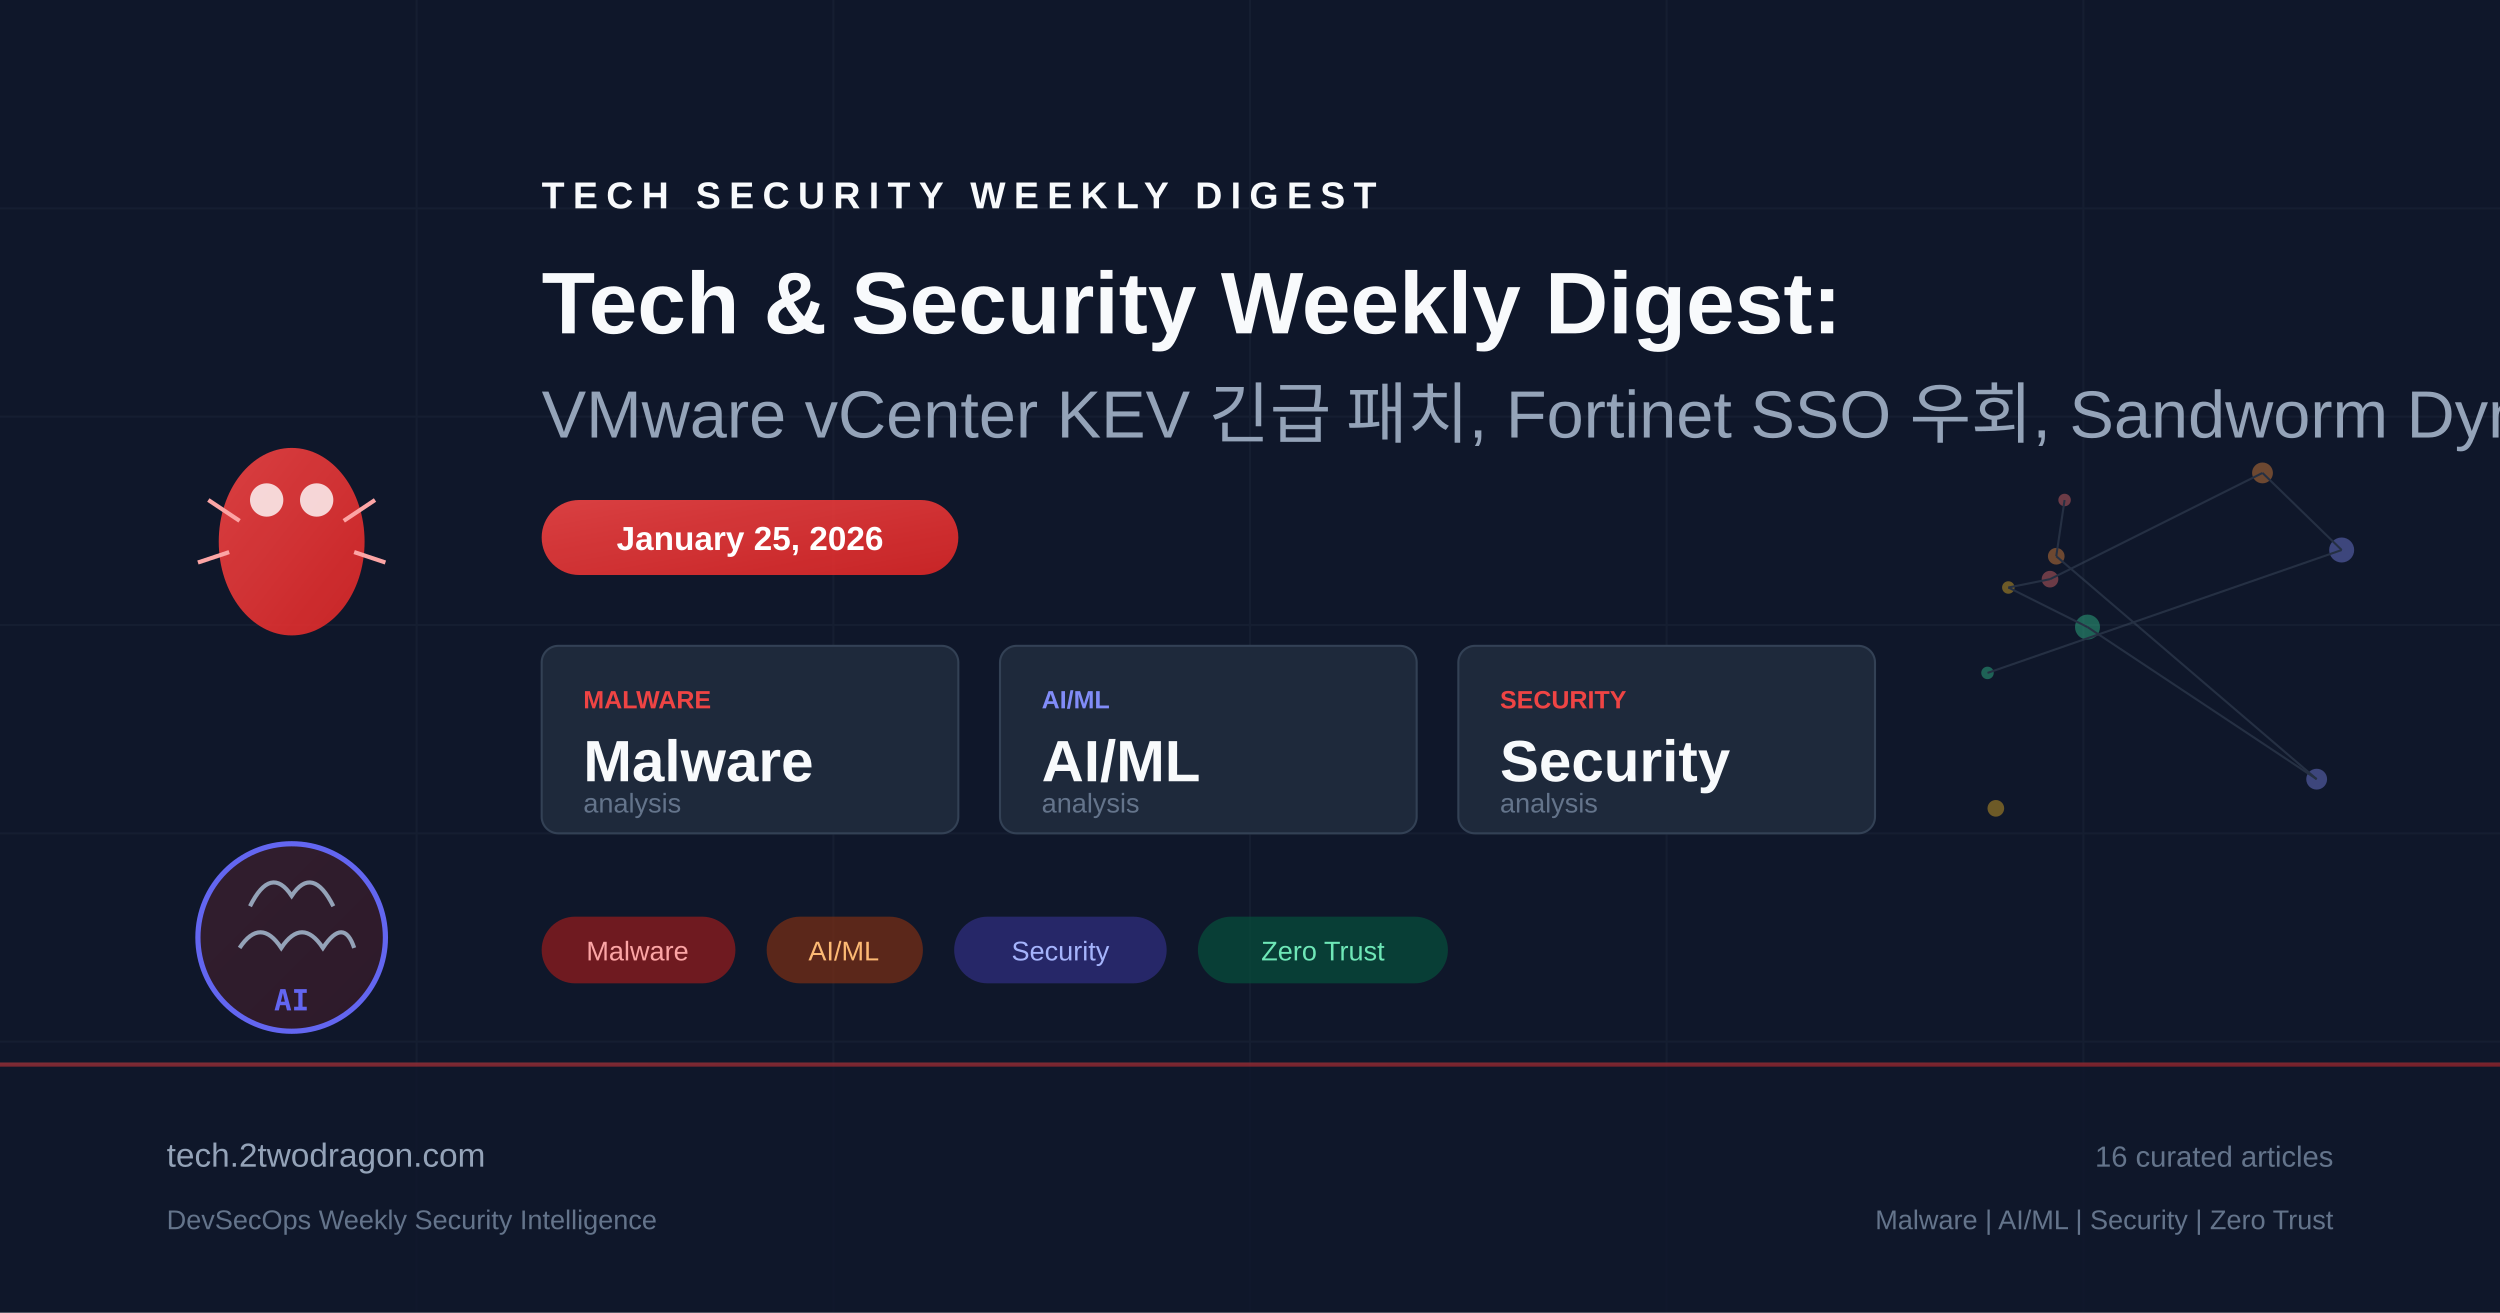
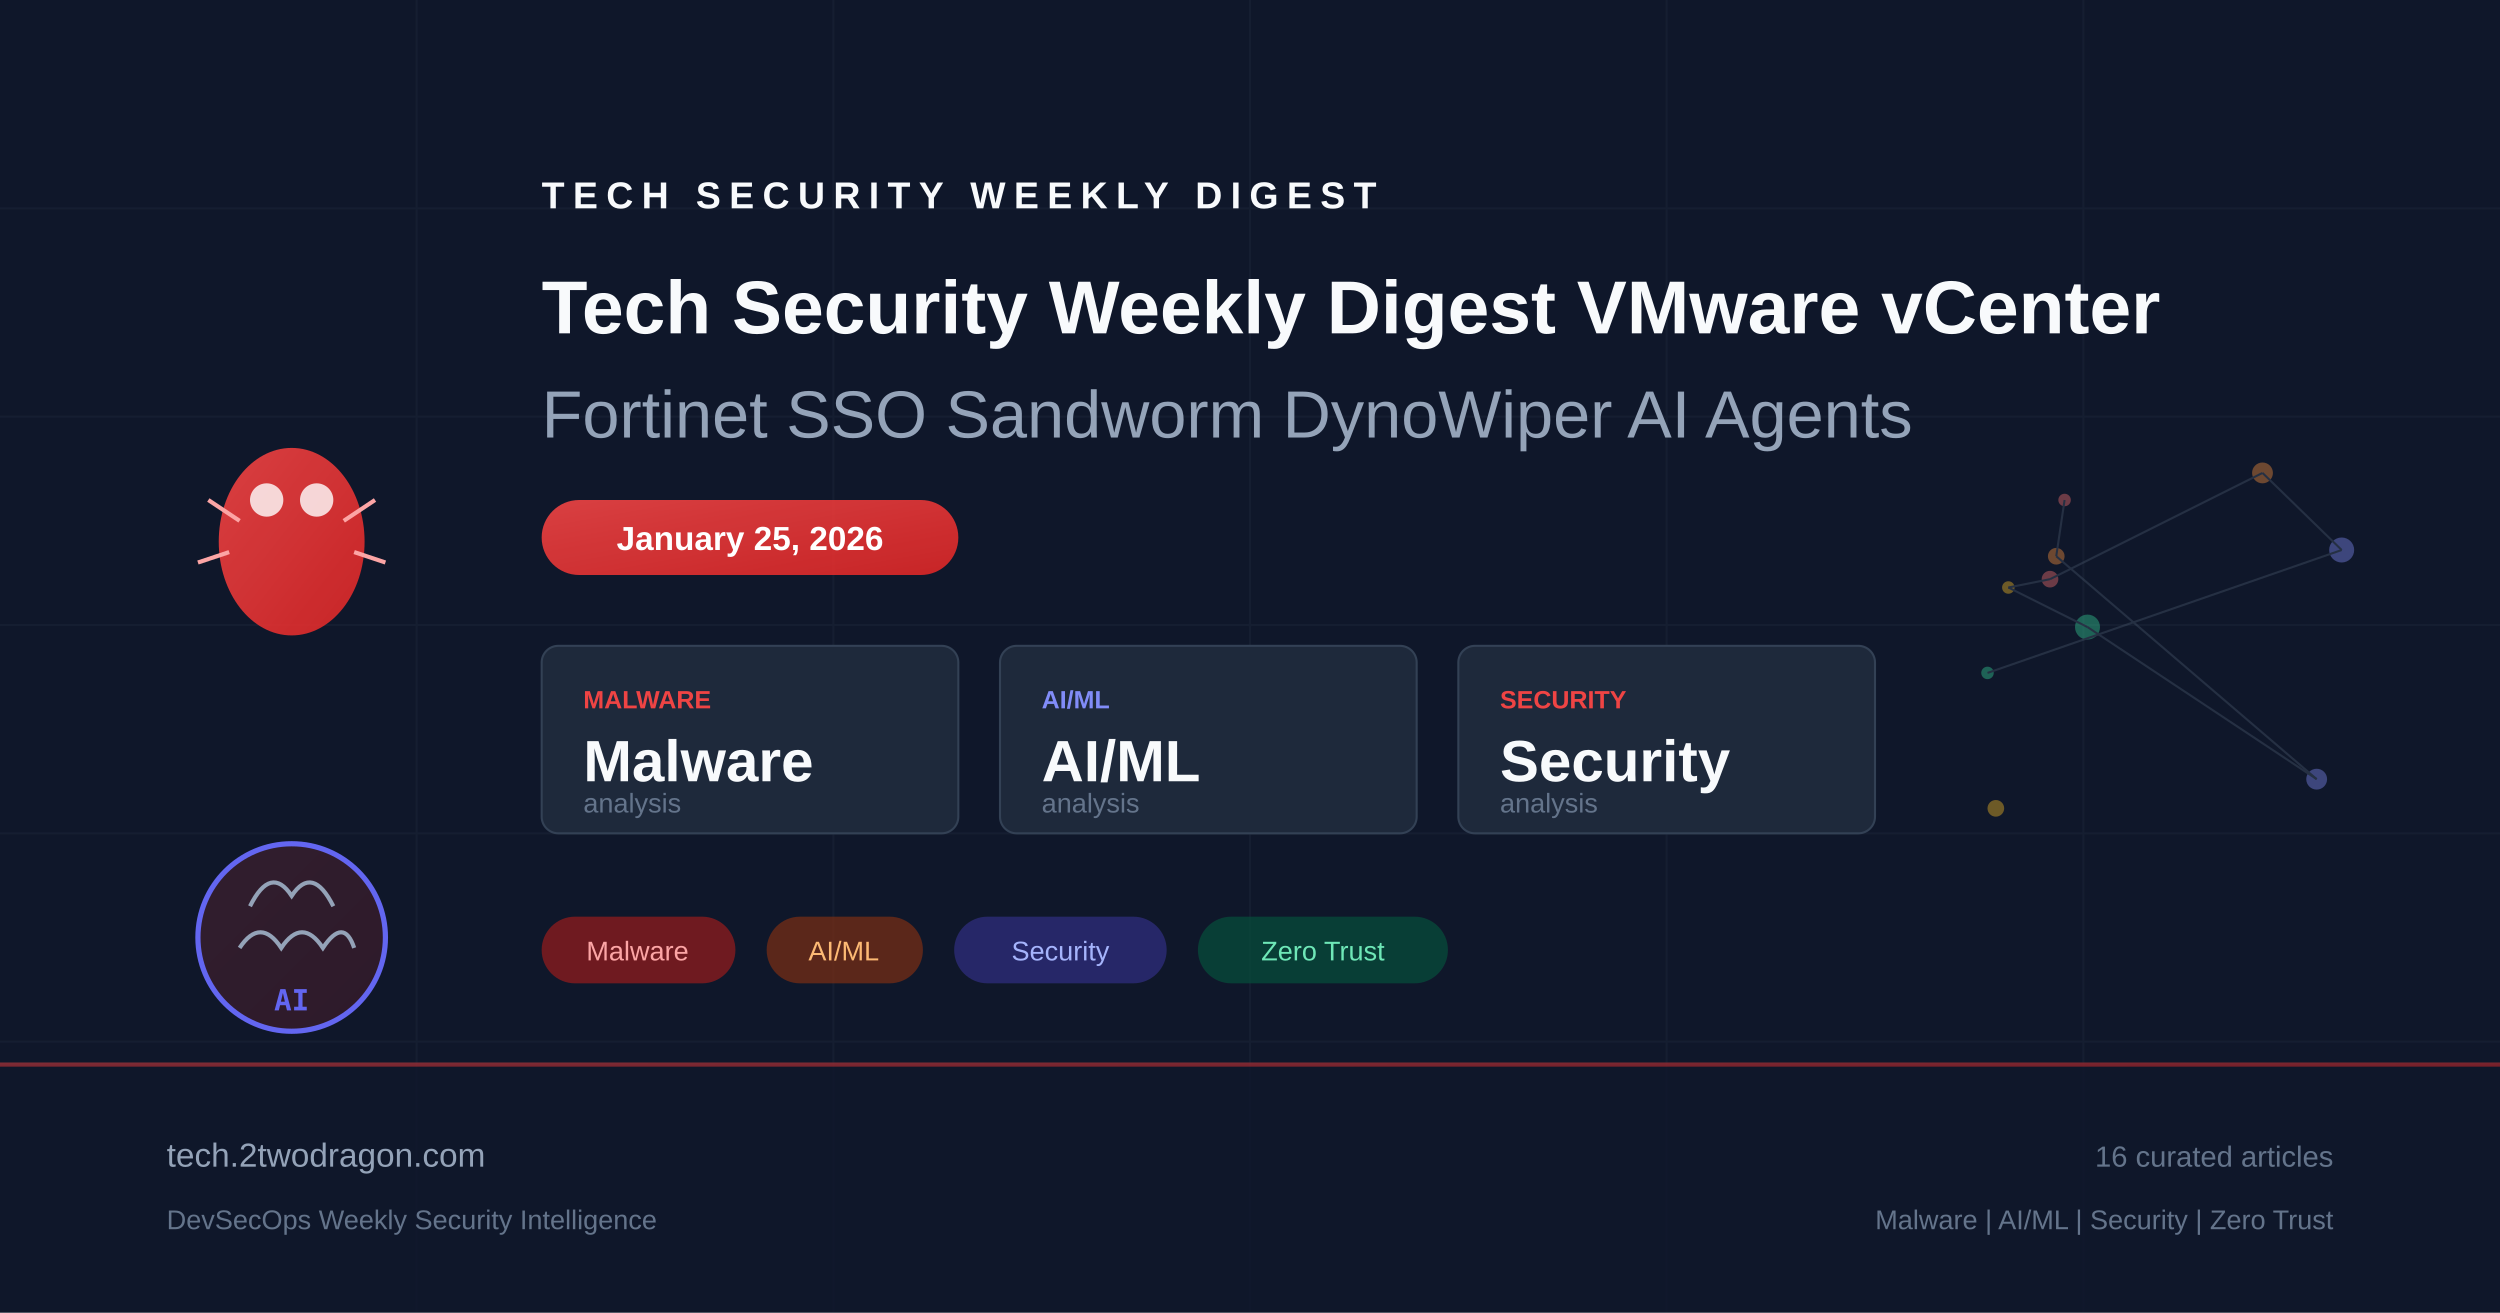
<svg xmlns="http://www.w3.org/2000/svg" viewBox="0 0 1200 630" fill="none">
  <defs>
    <linearGradient id="bg" x1="0" y1="0" x2="1200" y2="630">
      <stop offset="0%" stop-color="#0f172a" />
      <stop offset="50%" stop-color="#1e293b" />
      <stop offset="100%" stop-color="#0f172a" />
    </linearGradient>
    <linearGradient id="accent" x1="0" y1="0" x2="1" y2="1">
      <stop offset="0%" stop-color="#ef4444" />
      <stop offset="100%" stop-color="#dc2626" />
    </linearGradient>
    <linearGradient id="accent2" x1="0" y1="0" x2="1" y2="1">
      <stop offset="0%" stop-color="#6366f1" />
      <stop offset="100%" stop-color="#4f46e5" />
    </linearGradient>
  </defs>
  <rect width="1200" height="630" fill="url(#bg)" />
  <g opacity="0.05" stroke="#94a3b8" stroke-width="1">
    <line x1="0" y1="100" x2="1200" y2="100" />
    <line x1="0" y1="200" x2="1200" y2="200" />
    <line x1="0" y1="300" x2="1200" y2="300" />
    <line x1="0" y1="400" x2="1200" y2="400" />
    <line x1="0" y1="500" x2="1200" y2="500" />
    <line x1="200" y1="0" x2="200" y2="630" />
    <line x1="400" y1="0" x2="400" y2="630" />
    <line x1="600" y1="0" x2="600" y2="630" />
    <line x1="800" y1="0" x2="800" y2="630" />
    <line x1="1000" y1="0" x2="1000" y2="630" />
  </g>
  <g transform="translate(80, 180)">
    <ellipse cx="60" cy="80" rx="35" ry="45" fill="url(#accent)" opacity="0.9" />
    <circle cx="48" cy="60" r="8" fill="white" opacity="0.8" />
    <circle cx="72" cy="60" r="8" fill="white" opacity="0.8" />
    <line x1="20" y1="60" x2="35" y2="70" stroke="#fca5a5" stroke-width="2" />
    <line x1="100" y1="60" x2="85" y2="70" stroke="#fca5a5" stroke-width="2" />
    <line x1="15" y1="90" x2="30" y2="85" stroke="#fca5a5" stroke-width="2" />
    <line x1="105" y1="90" x2="90" y2="85" stroke="#fca5a5" stroke-width="2" />
  </g>
  <g transform="translate(80, 380)">
    <circle cx="60" cy="70" r="45" fill="url(#accent)" opacity="0.15" />
    <circle cx="60" cy="70" r="45" fill="none" stroke="#6366f1" stroke-width="2.5" />
    <path d="M40 55 Q50 35 60 50 Q70 35 80 55" fill="none" stroke="#94a3b8" stroke-width="2" />
    <path d="M35 75 Q45 60 55 75 Q65 60 75 75 Q85 60 90 75" fill="none" stroke="#94a3b8" stroke-width="2" />
    <text x="60" y="105" text-anchor="middle" fill="#6366f1" font-family="monospace" font-size="14" font-weight="bold">AI</text>
  </g>
  <g transform="translate(260, 100)">
    <text x="0" y="0" fill="#f8fafc" font-family="Arial, sans-serif" font-size="18" font-weight="bold" letter-spacing="4">TECH SECURITY WEEKLY DIGEST</text>
-     <text x="0" y="60" fill="#f8fafc" font-family="Arial, sans-serif" font-size="42" font-weight="bold">Tech &amp; Security Weekly Digest:</text>
-     <text x="0" y="110" fill="#94a3b8" font-family="Arial, sans-serif" font-size="32" font-weight="300">VMware vCenter KEV 긴급 패치, Fortinet SSO 우회, Sandworm DynoWiper 폴란드 공격</text>
+     <text x="0" y="60" fill="#f8fafc" font-family="Arial, sans-serif" font-size="36" font-weight="bold">Tech Security Weekly Digest VMware vCenter</text>
+     <text x="0" y="110" fill="#94a3b8" font-family="Arial, sans-serif" font-size="32" font-weight="300">Fortinet SSO Sandworm DynoWiper AI Agents</text>
  </g>
  <rect x="260" y="240" width="200" height="36" rx="18" fill="url(#accent)" opacity="0.9" />
  <text x="360" y="264" text-anchor="middle" fill="white" font-family="Arial, sans-serif" font-size="16" font-weight="bold">January 25, 2026</text>
  <g transform="translate(260, 310)">
    <rect x="0" y="0" width="200" height="90" rx="8" fill="#1e293b" stroke="#334155" stroke-width="1" />
    <text x="20" y="30" fill="#ef4444" font-family="Arial, sans-serif" font-size="12" font-weight="bold">MALWARE</text>
    <text x="20" y="65" fill="#f8fafc" font-family="Arial, sans-serif" font-size="28" font-weight="bold">Malware</text>
    <text x="20" y="80" fill="#64748b" font-family="Arial, sans-serif" font-size="13">analysis</text>
    <rect x="220" y="0" width="200" height="90" rx="8" fill="#1e293b" stroke="#334155" stroke-width="1" />
    <text x="240" y="30" fill="#818cf8" font-family="Arial, sans-serif" font-size="12" font-weight="bold">AI/ML</text>
    <text x="240" y="65" fill="#f8fafc" font-family="Arial, sans-serif" font-size="28" font-weight="bold">AI/ML</text>
    <text x="240" y="80" fill="#64748b" font-family="Arial, sans-serif" font-size="13">analysis</text>
    <rect x="440" y="0" width="200" height="90" rx="8" fill="#1e293b" stroke="#334155" stroke-width="1" />
    <text x="460" y="30" fill="#ef4444" font-family="Arial, sans-serif" font-size="12" font-weight="bold">SECURITY</text>
    <text x="460" y="65" fill="#f8fafc" font-family="Arial, sans-serif" font-size="28" font-weight="bold">Security</text>
    <text x="460" y="80" fill="#64748b" font-family="Arial, sans-serif" font-size="13">analysis</text>
  </g>
  <g transform="translate(260, 440)">
    <rect x="0" y="0" width="93" height="32" rx="16" fill="#991b1b" opacity="0.7" />
    <text x="46" y="21" text-anchor="middle" fill="#fca5a5" font-family="Arial, sans-serif" font-size="13">Malware</text>
    <rect x="108" y="0" width="75" height="32" rx="16" fill="#7c2d12" opacity="0.7" />
    <text x="145" y="21" text-anchor="middle" fill="#fdba74" font-family="Arial, sans-serif" font-size="13">AI/ML</text>
    <rect x="198" y="0" width="102" height="32" rx="16" fill="#312e81" opacity="0.7" />
    <text x="249" y="21" text-anchor="middle" fill="#a5b4fc" font-family="Arial, sans-serif" font-size="13">Security</text>
    <rect x="315" y="0" width="120" height="32" rx="16" fill="#064e3b" opacity="0.7" />
    <text x="375" y="21" text-anchor="middle" fill="#6ee7b7" font-family="Arial, sans-serif" font-size="13">Zero Trust</text>
  </g>
  <g transform="translate(900, 180)" opacity="0.4">
    <circle cx="91" cy="60" r="3" fill="#f87171" />
    <circle cx="87" cy="87" r="4" fill="#fb923c" />
    <circle cx="212" cy="194" r="5" fill="#818cf8" />
    <circle cx="102" cy="121" r="6" fill="#34d399" />
    <circle cx="64" cy="102" r="3" fill="#fbbf24" />
    <circle cx="84" cy="98" r="4" fill="#f87171" />
    <circle cx="186" cy="47" r="5" fill="#fb923c" />
    <circle cx="224" cy="84" r="6" fill="#818cf8" />
    <circle cx="54" cy="143" r="3" fill="#34d399" />
    <circle cx="58" cy="208" r="4" fill="#fbbf24" />
    <line x1="91" y1="60" x2="87" y2="87" stroke="#475569" stroke-width="1" />
    <line x1="87" y1="87" x2="212" y2="194" stroke="#475569" stroke-width="1" />
    <line x1="212" y1="194" x2="102" y2="121" stroke="#475569" stroke-width="1" />
    <line x1="102" y1="121" x2="64" y2="102" stroke="#475569" stroke-width="1" />
    <line x1="64" y1="102" x2="84" y2="98" stroke="#475569" stroke-width="1" />
    <line x1="84" y1="98" x2="186" y2="47" stroke="#475569" stroke-width="1" />
    <line x1="186" y1="47" x2="224" y2="84" stroke="#475569" stroke-width="1" />
    <line x1="224" y1="84" x2="54" y2="143" stroke="#475569" stroke-width="1" />
  </g>
  <rect x="0" y="510" width="1200" height="120" fill="#0f172a" opacity="0.8" />
  <rect x="0" y="510" width="1200" height="2" fill="url(#accent)" opacity="0.5" />
  <text x="80" y="560" fill="#94a3b8" font-family="Arial, sans-serif" font-size="16">tech.2twodragon.com</text>
  <text x="80" y="590" fill="#64748b" font-family="Arial, sans-serif" font-size="13">DevSecOps Weekly Security Intelligence</text>
  <text x="1120" y="560" text-anchor="end" fill="#64748b" font-family="Arial, sans-serif" font-size="14">16 curated articles</text>
  <text x="1120" y="590" text-anchor="end" fill="#64748b" font-family="Arial, sans-serif" font-size="13">Malware | AI/ML | Security | Zero Trust</text>
</svg>
